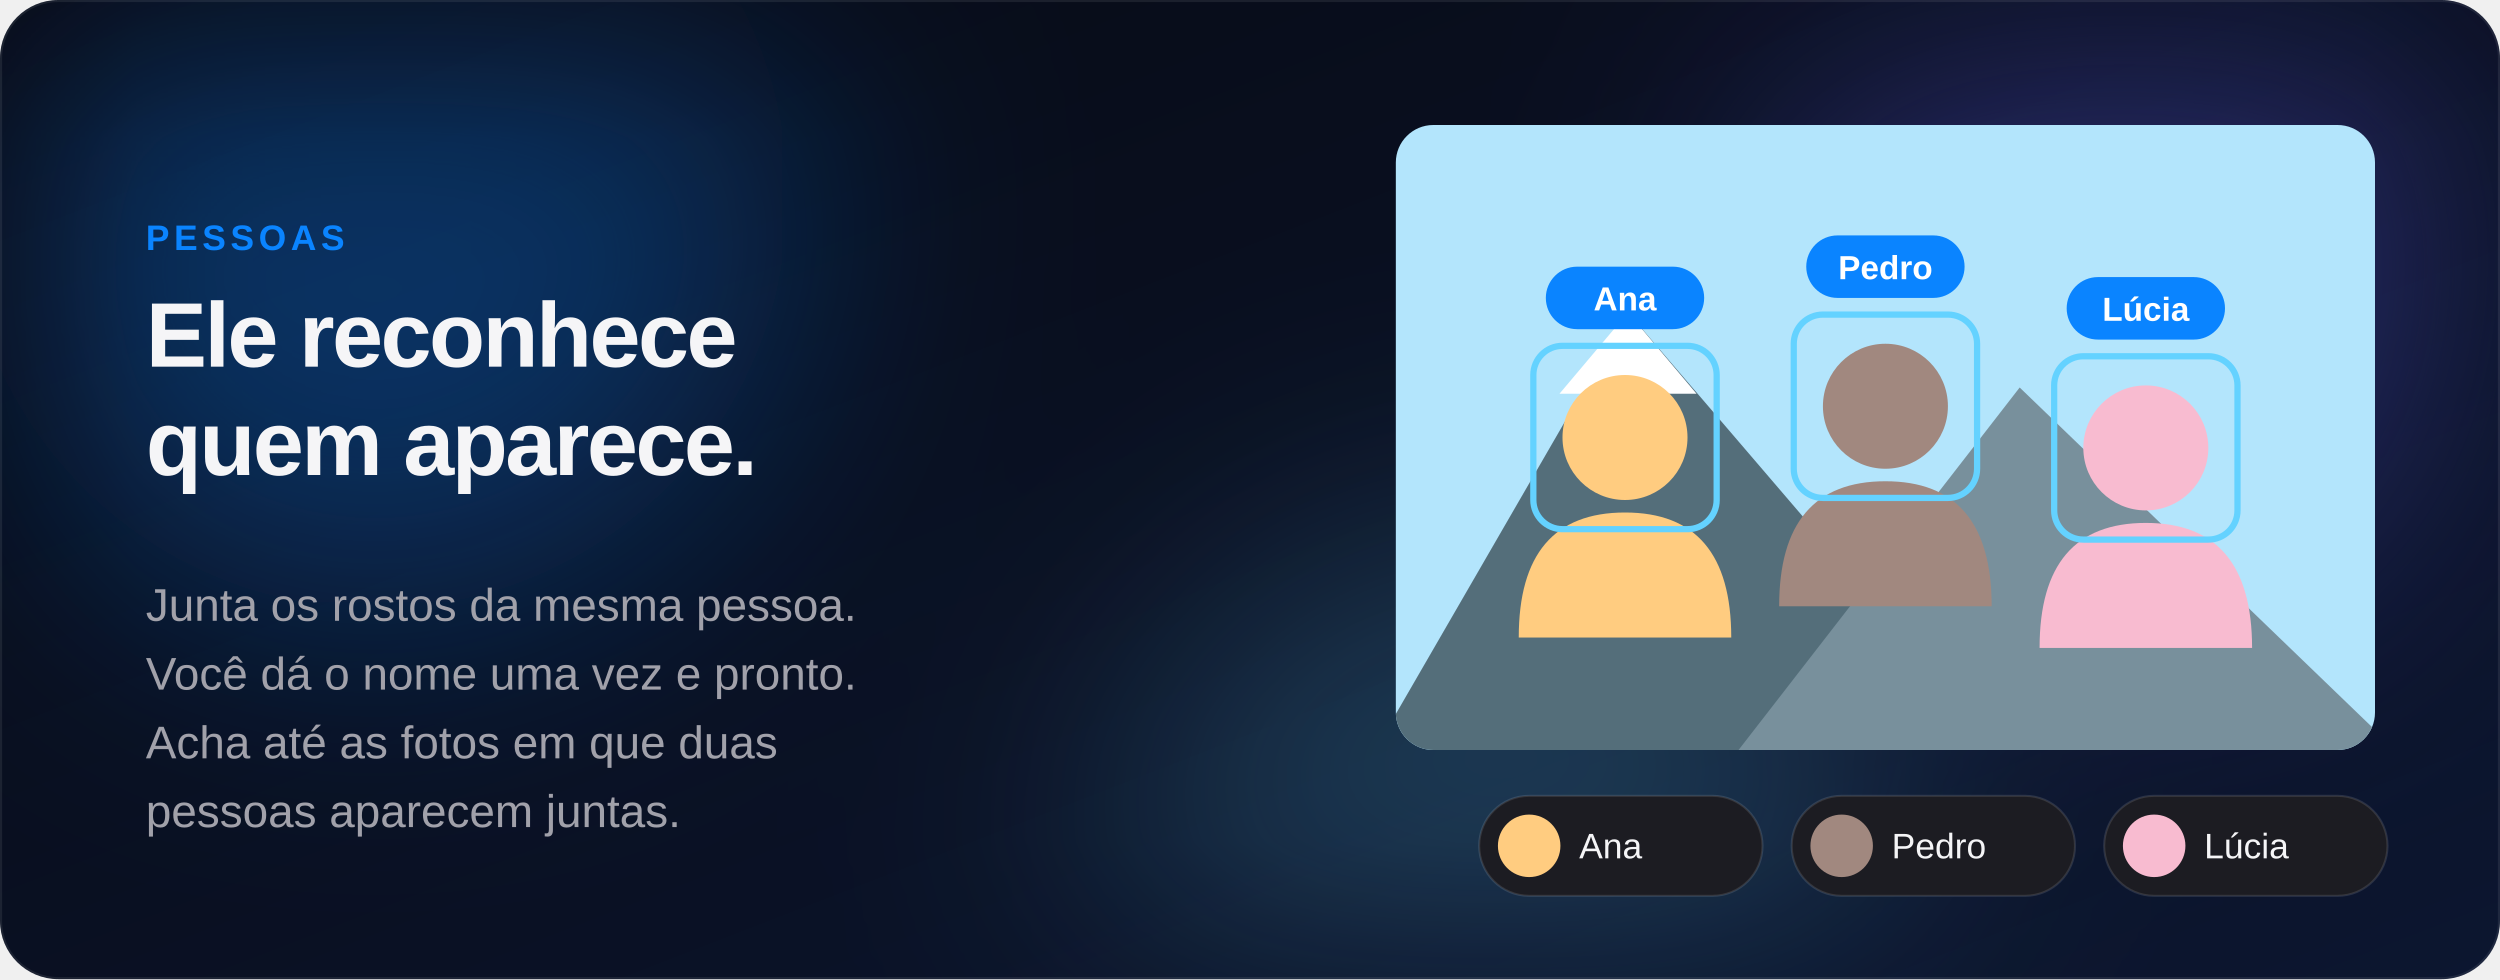
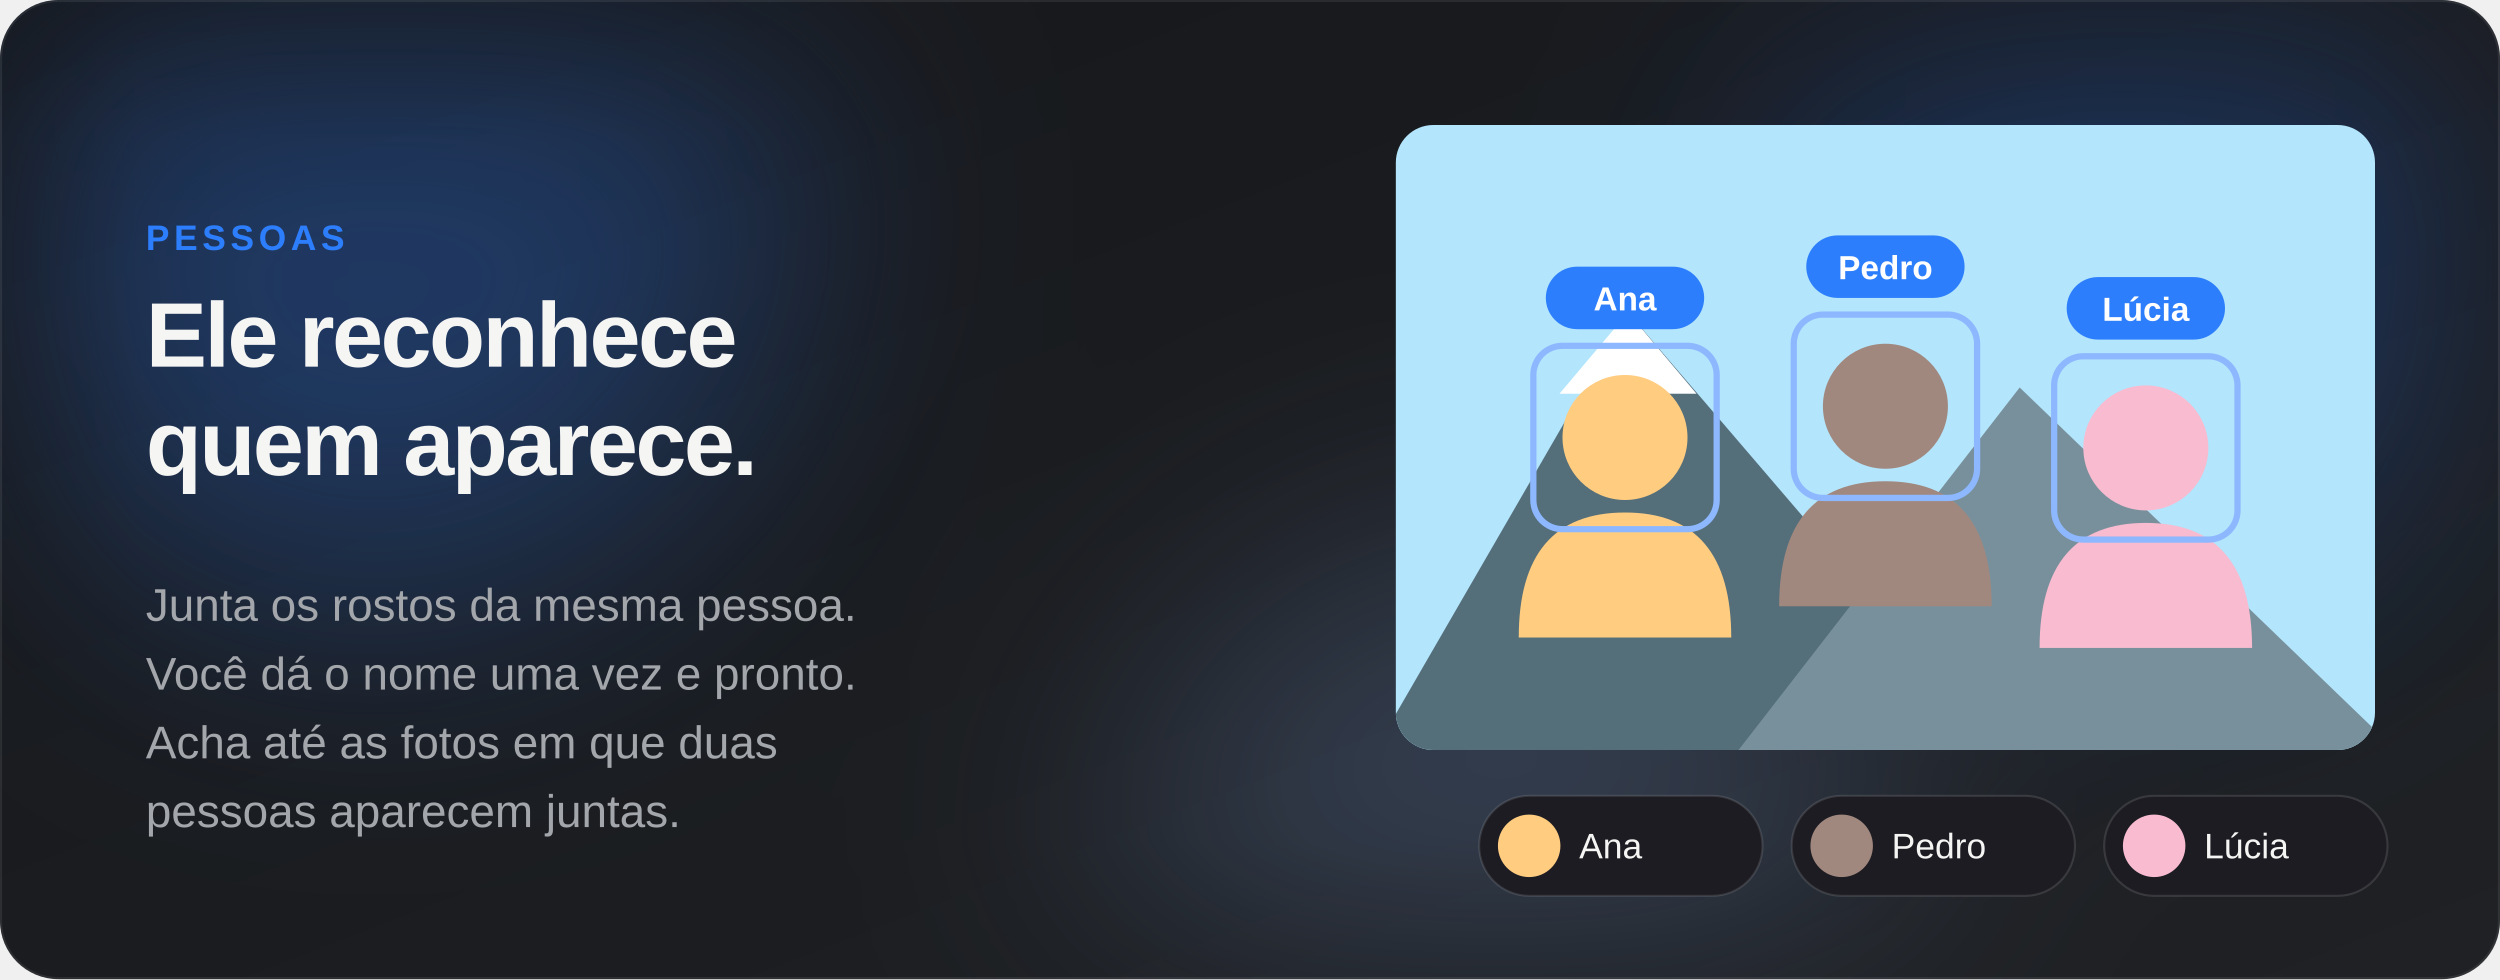
<svg xmlns="http://www.w3.org/2000/svg" width="1200" height="470" viewBox="0 0 1200 470">
  <style>
    text { font-family: 'Segoe UI Variable Display','Segoe UI',-apple-system,BlinkMacSystemFont,'Helvetica Neue',Arial,sans-serif; }
    .a { transform-box: fill-box; transform-origin: center; }
    @keyframes deriva1 { 50% { transform: translate(60px, -30px) scale(1.12); } }
    @keyframes deriva2 { 50% { transform: translate(-70px, 40px) scale(.92); } }
    @keyframes deriva3 { 50% { transform: translate(40px, 50px) scale(1.08); } }
    .b1 { animation: deriva1 18s ease-in-out infinite; }
    .b2 { animation: deriva2 22s ease-in-out infinite; }
    .b3 { animation: deriva3 26s ease-in-out infinite; }
    
@keyframes quadro { 0%, 8% { opacity: 0; transform: scale(1.25); } 16%, 88% { opacity: 1; transform: none; } 100% { opacity: 0; } }
@keyframes sobe { 0%, 30% { opacity: 0; transform: translateY(10px); } 40%, 90% { opacity: 1; transform: none; } 100% { opacity: 0; } }
.quadro { animation: quadro 6s cubic-bezier(.2,.8,.2,1) infinite both; }
.sobe { animation: sobe 6s cubic-bezier(.2,.8,.2,1) infinite both; }
@media (prefers-reduced-motion: reduce) { * { animation: none !important; }  }</style>
  <defs>
    <linearGradient id="f1200x470" x1="0" y1="0" x2="1" y2="1">
-       <stop offset="0" stop-color="#070a14" />
-       <stop offset="1" stop-color="#0c1630" />
+       <stop offset="0" stop-color="#16171a" />
+       <stop offset="1" stop-color="#1f2124" />
    </linearGradient>
    <filter id="nevf1200x470" x="-50%" y="-50%" width="200%" height="200%">
      <feGaussianBlur stdDeviation="70" />
    </filter>
    <clipPath id="cf1200x470">
      <rect width="1200" height="470" rx="28" />
    </clipPath>
  </defs>
  <g clip-path="url(#cf1200x470)">
    <rect width="1200" height="470" fill="url(#f1200x470)" />
    <g filter="url(#nevf1200x470)" opacity="0.32">
-       <circle class="a b1" cx="180.0" cy="94.0" r="197.4" fill="#0a84ff" />
-       <circle class="a b2" cx="1020.0" cy="117.5" r="169.2" fill="#5e5ce6" />
-       <circle class="a b3" cx="720.0" cy="446.5" r="188.0" fill="#64d2ff" opacity=".7" />
+       <circle class="a b1" cx="180.0" cy="94.0" r="197.4" fill="#2d7efc" />
+       <circle class="a b2" cx="1020.0" cy="117.5" r="169.2" fill="#1a62d6" />
+       <circle class="a b3" cx="720.0" cy="446.5" r="188.0" fill="#8db8ff" opacity=".7" />
    </g>
    <rect width="1200" height="470" rx="28" fill="none" stroke="#ffffff" stroke-opacity=".08" stroke-width="2" />
  </g>
-   <text x="70" y="120" font-size="17" font-weight="700" letter-spacing="2.2" fill="#0a84ff">PESSOAS</text>
-   <text x="70" y="176" font-size="44" font-weight="700" letter-spacing="-1.2" fill="#f5f5f7">Ele reconhece</text>
-   <text x="70" y="228" font-size="44" font-weight="700" letter-spacing="-1.2" fill="#f5f5f7">quem aparece.</text>
-   <text x="70" y="298" font-size="22" fill="#a1a1aa">Junta os rostos da mesma pessoa.</text>
-   <text x="70" y="331" font-size="22" fill="#a1a1aa">Você dá o nome uma vez e pronto.</text>
-   <text x="70" y="364" font-size="22" fill="#a1a1aa">Acha até as fotos em que duas</text>
-   <text x="70" y="397" font-size="22" fill="#a1a1aa">pessoas aparecem juntas.</text>
+   <text x="70" y="120" font-size="17" font-weight="700" letter-spacing="2.2" fill="#2d7efc">PESSOAS</text>
+   <text x="70" y="176" font-size="44" font-weight="700" letter-spacing="-1.2" fill="#f5f5f4">Ele reconhece</text>
+   <text x="70" y="228" font-size="44" font-weight="700" letter-spacing="-1.2" fill="#f5f5f4">quem aparece.</text>
+   <text x="70" y="298" font-size="22" fill="#a3a6ab">Junta os rostos da mesma pessoa.</text>
+   <text x="70" y="331" font-size="22" fill="#a3a6ab">Você dá o nome uma vez e pronto.</text>
+   <text x="70" y="364" font-size="22" fill="#a3a6ab">Acha até as fotos em que duas</text>
+   <text x="70" y="397" font-size="22" fill="#a3a6ab">pessoas aparecem juntas.</text>
  <clipPath id="tmontanha670603">
    <rect x="670" y="60" width="470" height="300" rx="18" />
  </clipPath>
  <g clip-path="url(#tmontanha670603)">
    <rect x="670" y="60" width="470" height="300" fill="#b3e5fc" />
    <path d="M660 360 L781.442 150.0 L961.4 360Z" fill="#546e7a" />
    <path d="M834.5 360 L969.442 186.0 L1150 360Z" fill="#78909c" />
    <path d="M781.442 150.0 l-32.9 39.0 l65.8 0Z" fill="#fff" />
  </g>
  <circle cx="780" cy="210" r="30" fill="#ffcc80" />
  <path d="M729.0 306.0 Q729.0 246.0 780 246.0 Q831.0 246.0 831.0 306.0Z" fill="#ffcc80" />
  <g class="a quadro" style="animation-delay: 0.0s">
-     <rect x="736" y="166" width="88" height="88" rx="14" fill="none" stroke="#64d2ff" stroke-width="3" />
-     <rect x="742" y="128" width="76" height="30" rx="15" fill="#0a84ff" />
+     <rect x="736" y="166" width="88" height="88" rx="14" fill="none" stroke="#8db8ff" stroke-width="3" />
+     <rect x="742" y="128" width="76" height="30" rx="15" fill="#2d7efc" />
    <text x="780" y="149" text-anchor="middle" font-size="16" font-weight="600" fill="#fff">Ana</text>
  </g>
  <circle cx="905" cy="195" r="30" fill="#a1887f" />
  <path d="M854.0 291.0 Q854.0 231.0 905 231.0 Q956.0 231.0 956.0 291.0Z" fill="#a1887f" />
  <g class="a quadro" style="animation-delay: 0.6s">
-     <rect x="861" y="151" width="88" height="88" rx="14" fill="none" stroke="#64d2ff" stroke-width="3" />
-     <rect x="867" y="113" width="76" height="30" rx="15" fill="#0a84ff" />
+     <rect x="861" y="151" width="88" height="88" rx="14" fill="none" stroke="#8db8ff" stroke-width="3" />
+     <rect x="867" y="113" width="76" height="30" rx="15" fill="#2d7efc" />
    <text x="905" y="134" text-anchor="middle" font-size="16" font-weight="600" fill="#fff">Pedro</text>
  </g>
  <circle cx="1030" cy="215" r="30" fill="#f8bbd0" />
  <path d="M979.0 311.0 Q979.0 251.0 1030 251.0 Q1081.0 251.0 1081.0 311.0Z" fill="#f8bbd0" />
  <g class="a quadro" style="animation-delay: 1.2s">
-     <rect x="986" y="171" width="88" height="88" rx="14" fill="none" stroke="#64d2ff" stroke-width="3" />
-     <rect x="992" y="133" width="76" height="30" rx="15" fill="#0a84ff" />
+     <rect x="986" y="171" width="88" height="88" rx="14" fill="none" stroke="#8db8ff" stroke-width="3" />
+     <rect x="992" y="133" width="76" height="30" rx="15" fill="#2d7efc" />
    <text x="1030" y="154" text-anchor="middle" font-size="16" font-weight="600" fill="#fff">Lúcia</text>
  </g>
  <g class="a sobe" style="animation-delay: 1.8s">
    <rect x="710" y="382" width="136" height="48" rx="24" fill="#1c1c22" stroke="#fff" stroke-opacity=".12" />
    <circle cx="734" cy="406" r="15" fill="#ffcc80" />
-     <text x="758" y="412" font-size="17" fill="#f5f5f7">Ana</text>
+     <text x="758" y="412" font-size="17" fill="#f5f5f4">Ana</text>
  </g>
  <g class="a sobe" style="animation-delay: 1.95s">
    <rect x="860" y="382" width="136" height="48" rx="24" fill="#1c1c22" stroke="#fff" stroke-opacity=".12" />
    <circle cx="884" cy="406" r="15" fill="#a1887f" />
-     <text x="908" y="412" font-size="17" fill="#f5f5f7">Pedro</text>
+     <text x="908" y="412" font-size="17" fill="#f5f5f4">Pedro</text>
  </g>
  <g class="a sobe" style="animation-delay: 2.1s">
    <rect x="1010" y="382" width="136" height="48" rx="24" fill="#1c1c22" stroke="#fff" stroke-opacity=".12" />
    <circle cx="1034" cy="406" r="15" fill="#f8bbd0" />
-     <text x="1058" y="412" font-size="17" fill="#f5f5f7">Lúcia</text>
+     <text x="1058" y="412" font-size="17" fill="#f5f5f4">Lúcia</text>
  </g>
</svg>
